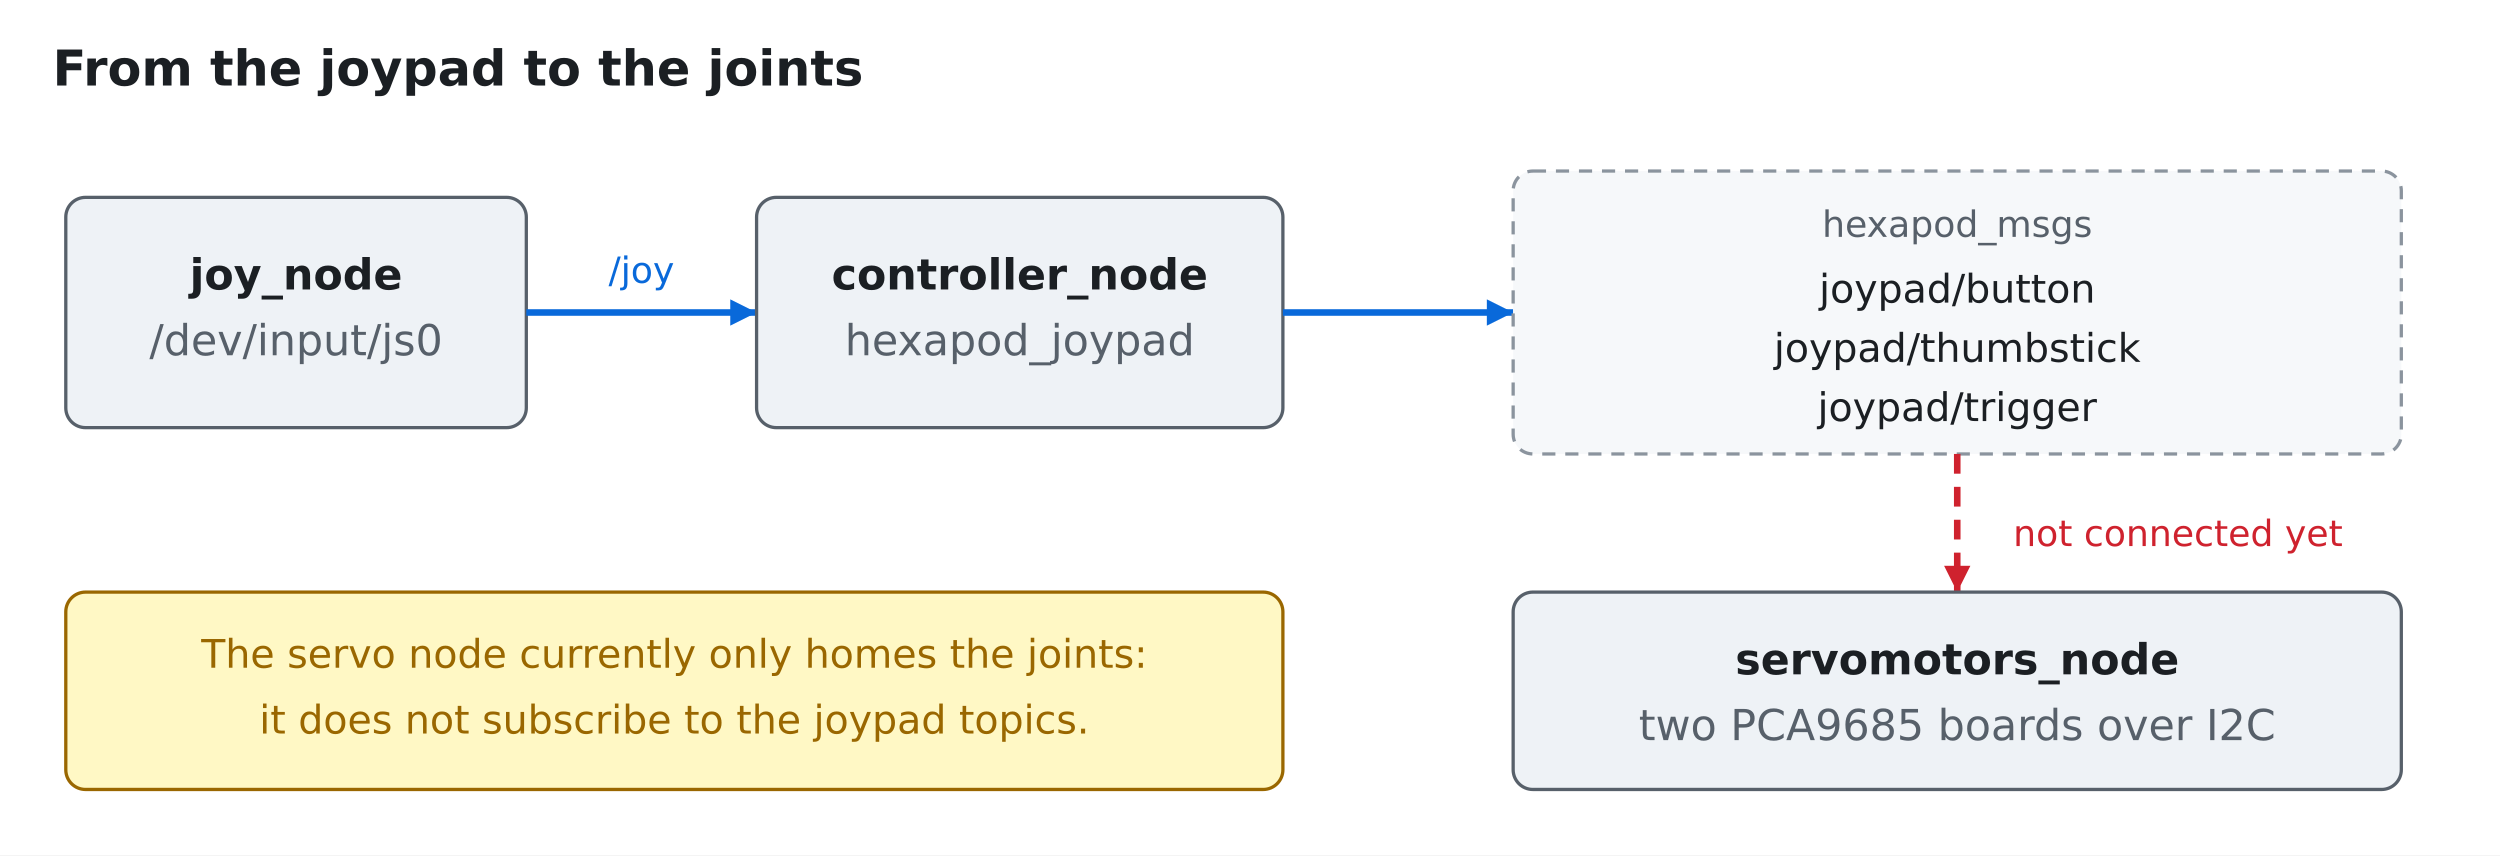
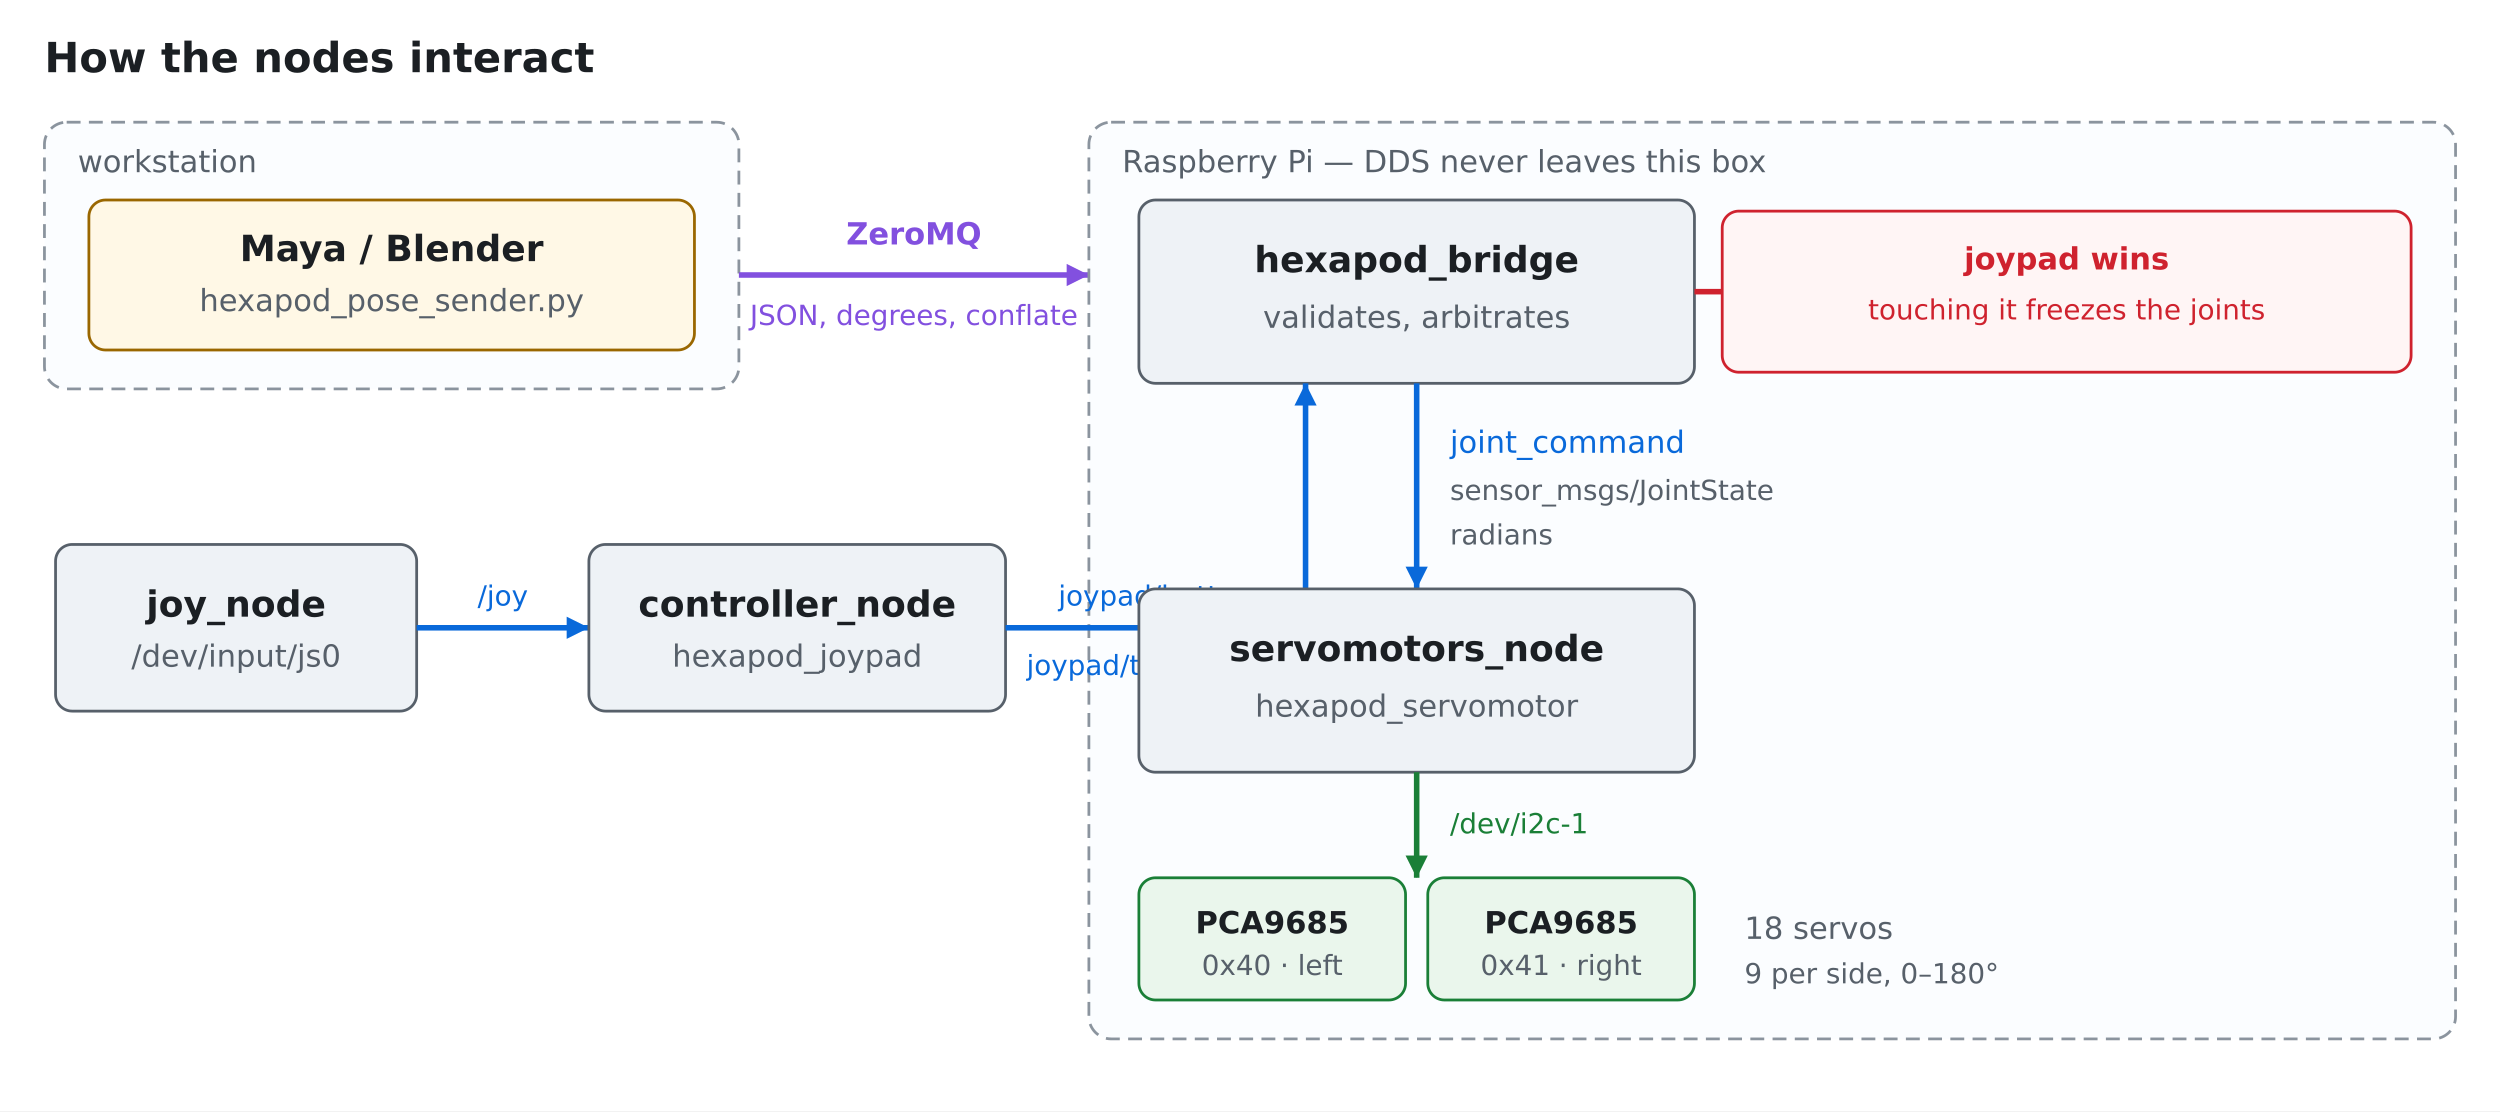
- <svg xmlns="http://www.w3.org/2000/svg" viewBox="0 0 760 260" width="760" height="260" role="img" aria-label="Data flow: the joy node publishes Joy messages, the controller node republishes them as hexapod messages, and the servomotor node drives the PCA9685 boards">
-   <rect x="0" y="0" width="760" height="260" fill="#ffffff" />
+ <svg xmlns="http://www.w3.org/2000/svg" viewBox="0 0 900 400" width="900" height="400" role="img" aria-label="Node interaction: the joy node publishes Joy messages to the controller node, which republishes them as hexapod messages; Maya or Blender sends poses over ZeroMQ to the bridge node, which arbitrates between the two and publishes JointState on joint_command to the servomotor node, which drives two PCA9685 boards over I2C">
+   <rect x="0" y="0" width="900" height="400" fill="#ffffff" />
  <g font-family="DejaVu Sans, Helvetica, Arial, sans-serif" font-size="13" fill="#1b1f23">
-     <text x="16" y="26" font-size="15" font-weight="bold">From the joypad to the joints</text>
-     <rect x="20" y="60" width="140" height="70" rx="6" fill="#eef2f6" stroke="#57606a" />
-     <text x="90" y="88" text-anchor="middle" font-weight="bold">joy_node</text>
-     <text x="90" y="108" text-anchor="middle" fill="#57606a">/dev/input/js0</text>
-     <line x1="160" y1="95" x2="230" y2="95" stroke="#0969da" stroke-width="2" />
-     <polygon points="230,95 222,91 222,99" fill="#0969da" />
-     <text x="195" y="86" text-anchor="middle" font-size="11" fill="#0969da">/joy</text>
-     <rect x="230" y="60" width="160" height="70" rx="6" fill="#eef2f6" stroke="#57606a" />
-     <text x="310" y="88" text-anchor="middle" font-weight="bold">controller_node</text>
-     <text x="310" y="108" text-anchor="middle" fill="#57606a">hexapod_joypad</text>
-     <line x1="390" y1="95" x2="460" y2="95" stroke="#0969da" stroke-width="2" />
-     <polygon points="460,95 452,91 452,99" fill="#0969da" />
-     <rect x="460" y="52" width="270" height="86" rx="6" fill="#f6f8fa" stroke="#8b949e" stroke-dasharray="4 3" />
-     <text x="595" y="72" text-anchor="middle" font-size="11" fill="#57606a">hexapod_msgs</text>
-     <text x="595" y="92" text-anchor="middle" font-size="12">joypad/button</text>
-     <text x="595" y="110" text-anchor="middle" font-size="12">joypad/thumbstick</text>
-     <text x="595" y="128" text-anchor="middle" font-size="12">joypad/trigger</text>
-     <line x1="595" y1="138" x2="595" y2="180" stroke="#cf222e" stroke-width="2" stroke-dasharray="6 4" />
-     <polygon points="595,180 591,172 599,172" fill="#cf222e" />
-     <text x="612" y="166" font-size="11" fill="#cf222e">not connected yet</text>
-     <rect x="460" y="180" width="270" height="60" rx="6" fill="#eef2f6" stroke="#57606a" />
-     <text x="595" y="205" text-anchor="middle" font-weight="bold">servomotors_node</text>
-     <text x="595" y="225" text-anchor="middle" fill="#57606a">two PCA9685 boards over I2C</text>
-     <rect x="20" y="180" width="370" height="60" rx="6" fill="#fff8c5" stroke="#9a6700" />
-     <text x="205" y="203" text-anchor="middle" font-size="12" fill="#9a6700">The servo node currently only homes the joints:</text>
-     <text x="205" y="223" text-anchor="middle" font-size="12" fill="#9a6700">it does not subscribe to the joypad topics.</text>
+     <text x="16" y="26" font-size="15" font-weight="bold">How the nodes interact</text>
+     <rect x="16" y="44" width="250" height="96" rx="8" fill="#fbfdff" stroke="#8b949e" stroke-dasharray="5 3" />
+     <text x="28" y="62" font-size="11" fill="#57606a">workstation</text>
+     <rect x="32" y="72" width="218" height="54" rx="6" fill="#fff8e6" stroke="#9a6700" />
+     <text x="141" y="94" text-anchor="middle" font-weight="bold">Maya / Blender</text>
+     <text x="141" y="112" text-anchor="middle" font-size="11" fill="#57606a">hexapod_pose_sender.py</text>
+     <line x1="266" y1="99" x2="392" y2="99" stroke="#8250df" stroke-width="2" />
+     <polygon points="392,99 384,95 384,103" fill="#8250df" />
+     <text x="329" y="88" text-anchor="middle" font-size="11" fill="#8250df" font-weight="bold">ZeroMQ</text>
+     <text x="329" y="117" text-anchor="middle" font-size="10" fill="#8250df">JSON, degrees, conflate</text>
+     <rect x="392" y="44" width="492" height="330" rx="8" fill="#fbfdff" stroke="#8b949e" stroke-dasharray="5 3" />
+     <text x="404" y="62" font-size="11" fill="#57606a">Raspberry Pi — DDS never leaves this box</text>
+     <rect x="410" y="72" width="200" height="66" rx="6" fill="#eef2f6" stroke="#57606a" />
+     <text x="510" y="98" text-anchor="middle" font-weight="bold">hexapod_bridge</text>
+     <text x="510" y="118" text-anchor="middle" font-size="11" fill="#57606a">validates, arbitrates</text>
+     <rect x="20" y="196" width="130" height="60" rx="6" fill="#eef2f6" stroke="#57606a" />
+     <text x="85" y="222" text-anchor="middle" font-weight="bold">joy_node</text>
+     <text x="85" y="240" text-anchor="middle" font-size="11" fill="#57606a">/dev/input/js0</text>
+     <line x1="150" y1="226" x2="212" y2="226" stroke="#0969da" stroke-width="2" />
+     <polygon points="212,226 204,222 204,230" fill="#0969da" />
+     <text x="181" y="218" text-anchor="middle" font-size="10" fill="#0969da">/joy</text>
+     <rect x="212" y="196" width="150" height="60" rx="6" fill="#eef2f6" stroke="#57606a" />
+     <text x="287" y="222" text-anchor="middle" font-weight="bold">controller_node</text>
+     <text x="287" y="240" text-anchor="middle" font-size="11" fill="#57606a">hexapod_joypad</text>
+     <path d="M362 226 L470 226 L470 138" fill="none" stroke="#0969da" stroke-width="2" />
+     <polygon points="470,138 466,146 474,146" fill="#0969da" />
+     <text x="416" y="218" text-anchor="middle" font-size="10" fill="#0969da">joypad/button</text>
+     <text x="416" y="243" text-anchor="middle" font-size="10" fill="#0969da">joypad/thumbstick</text>
+     <rect x="620" y="76" width="248" height="58" rx="6" fill="#fff5f5" stroke="#cf222e" />
+     <text x="744" y="97" text-anchor="middle" font-size="11" fill="#cf222e" font-weight="bold">joypad wins</text>
+     <text x="744" y="115" text-anchor="middle" font-size="10" fill="#cf222e">touching it freezes the joints</text>
+     <line x1="610" y1="105" x2="620" y2="105" stroke="#cf222e" stroke-width="2" />
+     <line x1="510" y1="138" x2="510" y2="212" stroke="#0969da" stroke-width="2" />
+     <polygon points="510,212 506,204 514,204" fill="#0969da" />
+     <text x="522" y="163" font-size="11" fill="#0969da">joint_command</text>
+     <text x="522" y="180" font-size="10" fill="#57606a">sensor_msgs/JointState</text>
+     <text x="522" y="196" font-size="10" fill="#57606a">radians</text>
+     <rect x="410" y="212" width="200" height="66" rx="6" fill="#eef2f6" stroke="#57606a" />
+     <text x="510" y="238" text-anchor="middle" font-weight="bold">servomotors_node</text>
+     <text x="510" y="258" text-anchor="middle" font-size="11" fill="#57606a">hexapod_servomotor</text>
+     <line x1="510" y1="278" x2="510" y2="316" stroke="#1a7f37" stroke-width="2" />
+     <polygon points="510,316 506,308 514,308" fill="#1a7f37" />
+     <text x="522" y="300" font-size="10" fill="#1a7f37">/dev/i2c-1</text>
+     <rect x="410" y="316" width="96" height="44" rx="6" fill="#eaf6ec" stroke="#1a7f37" />
+     <text x="458" y="336" text-anchor="middle" font-size="11" font-weight="bold">PCA9685</text>
+     <text x="458" y="351" text-anchor="middle" font-size="10" fill="#57606a">0x40 · left</text>
+     <rect x="514" y="316" width="96" height="44" rx="6" fill="#eaf6ec" stroke="#1a7f37" />
+     <text x="562" y="336" text-anchor="middle" font-size="11" font-weight="bold">PCA9685</text>
+     <text x="562" y="351" text-anchor="middle" font-size="10" fill="#57606a">0x41 · right</text>
+     <text x="628" y="338" font-size="11" fill="#57606a">18 servos</text>
+     <text x="628" y="354" font-size="10" fill="#57606a">9 per side, 0–180°</text>
  </g>
</svg>
